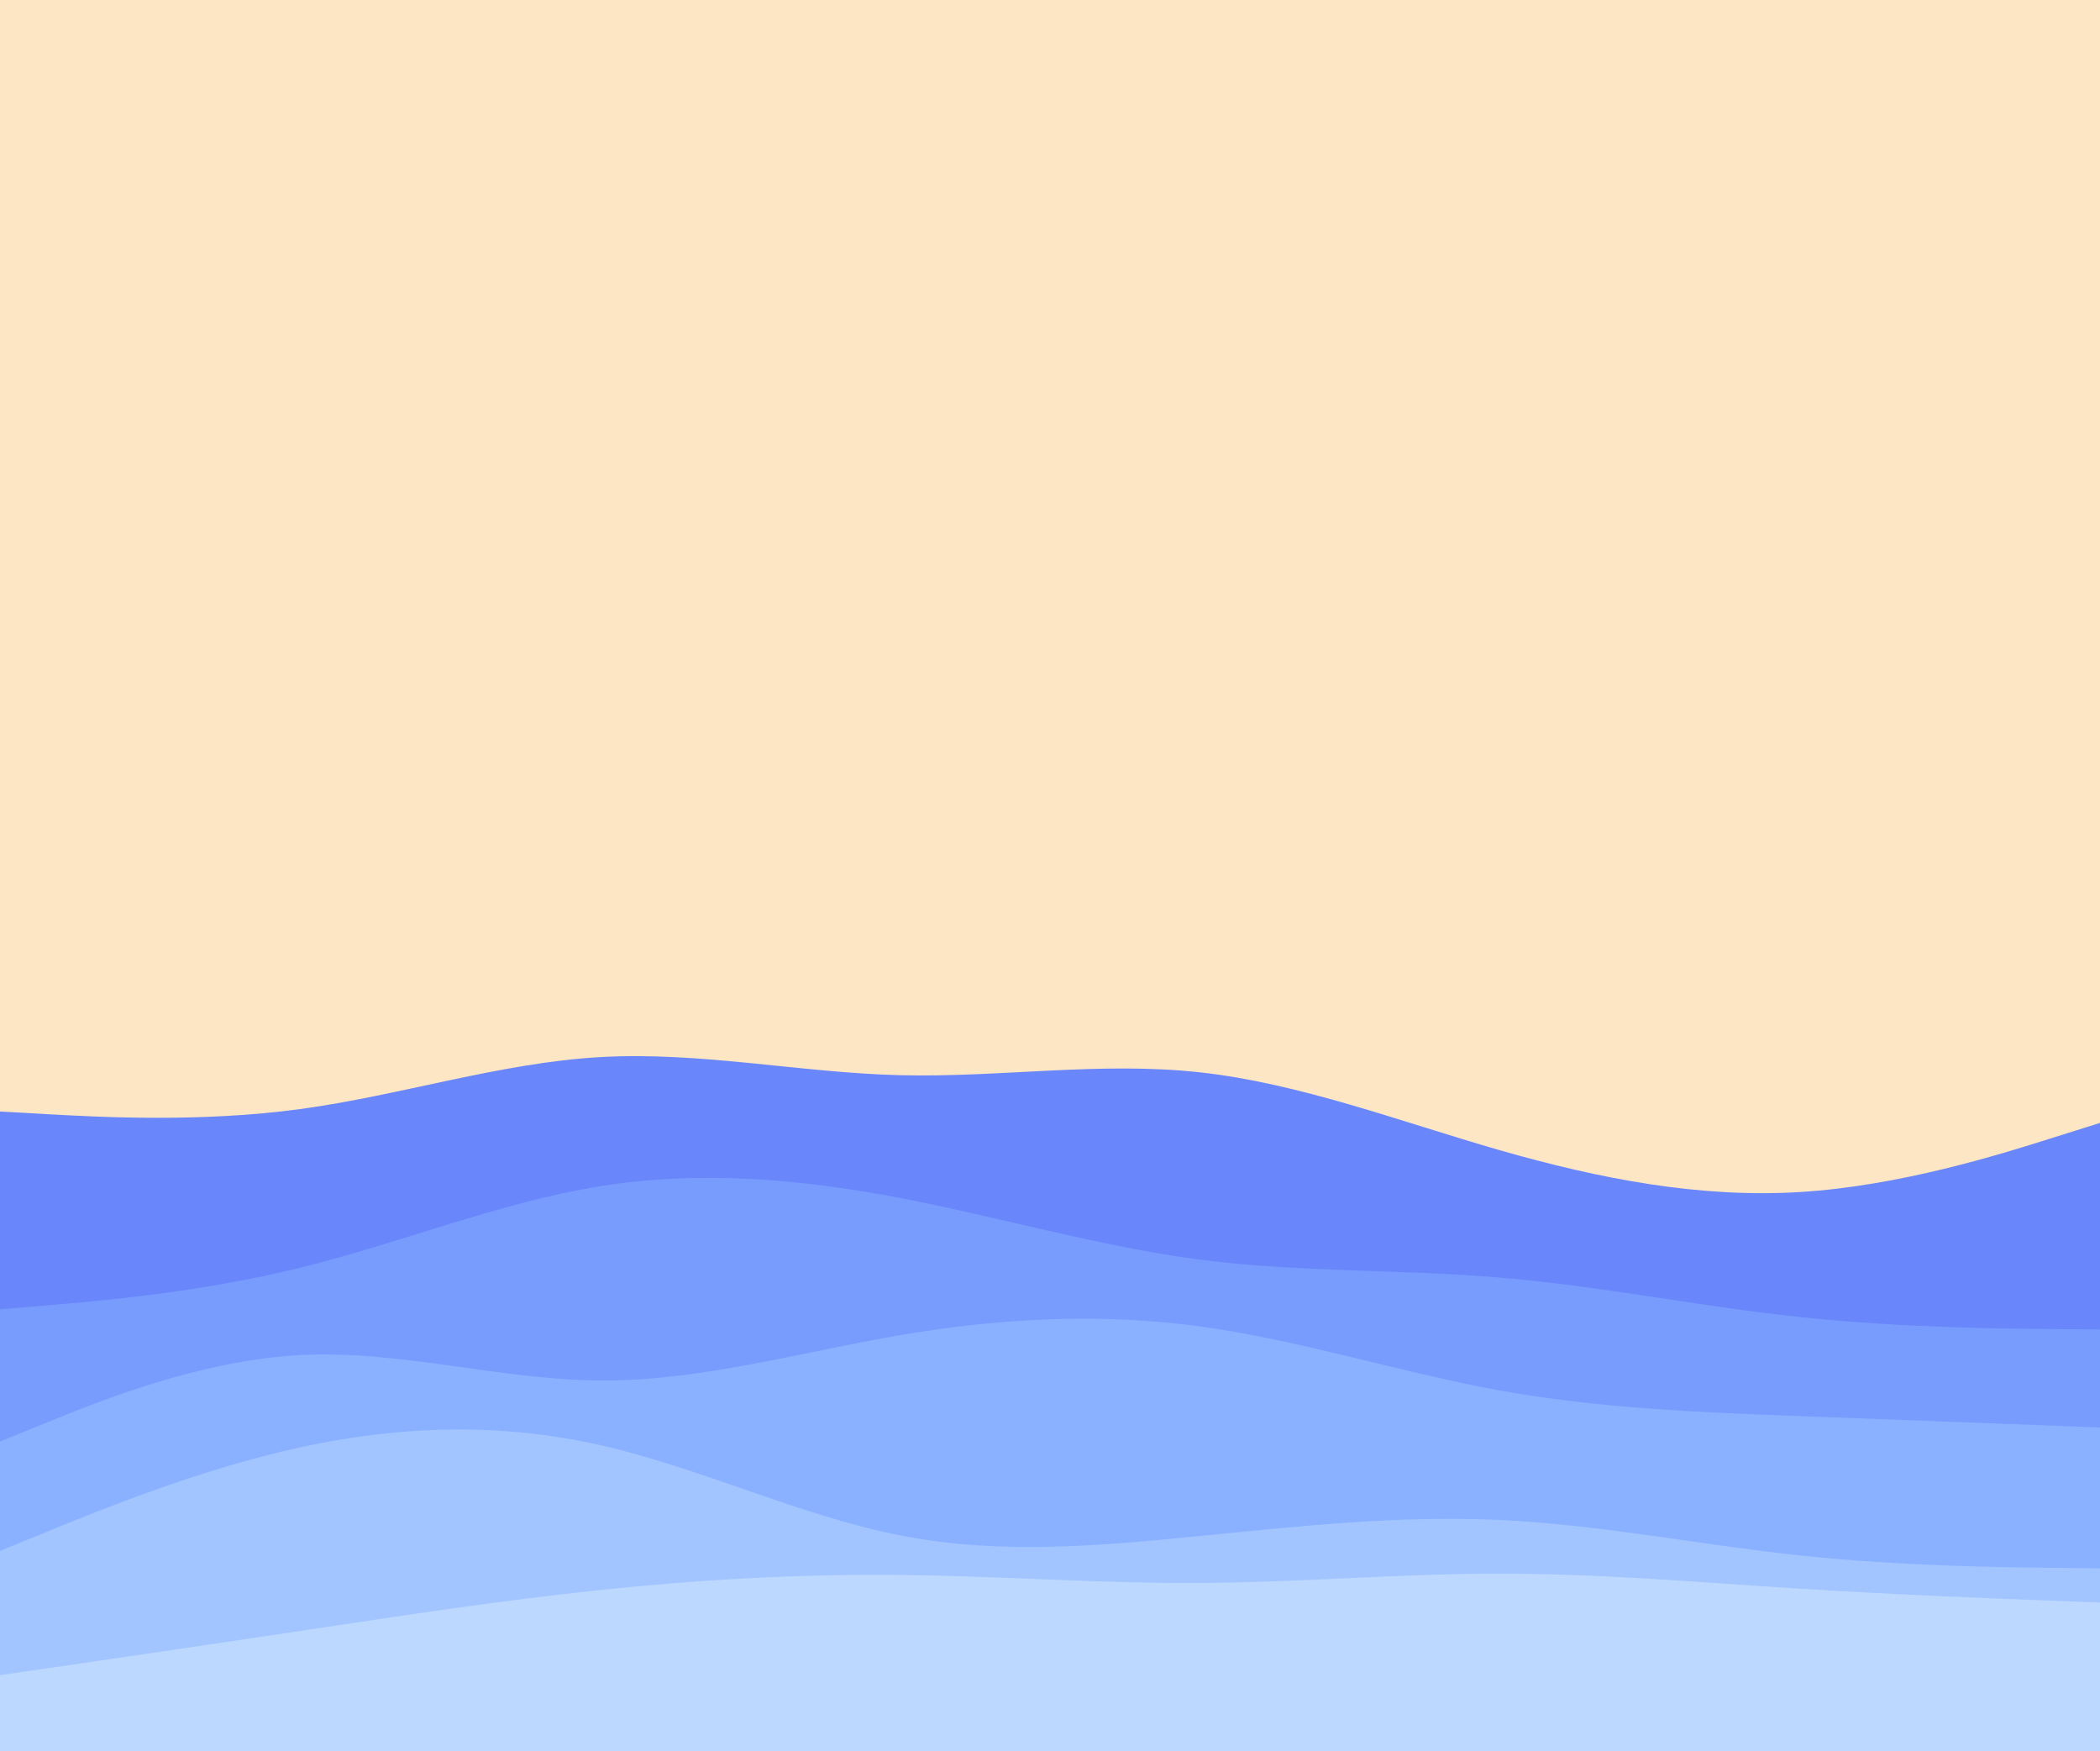
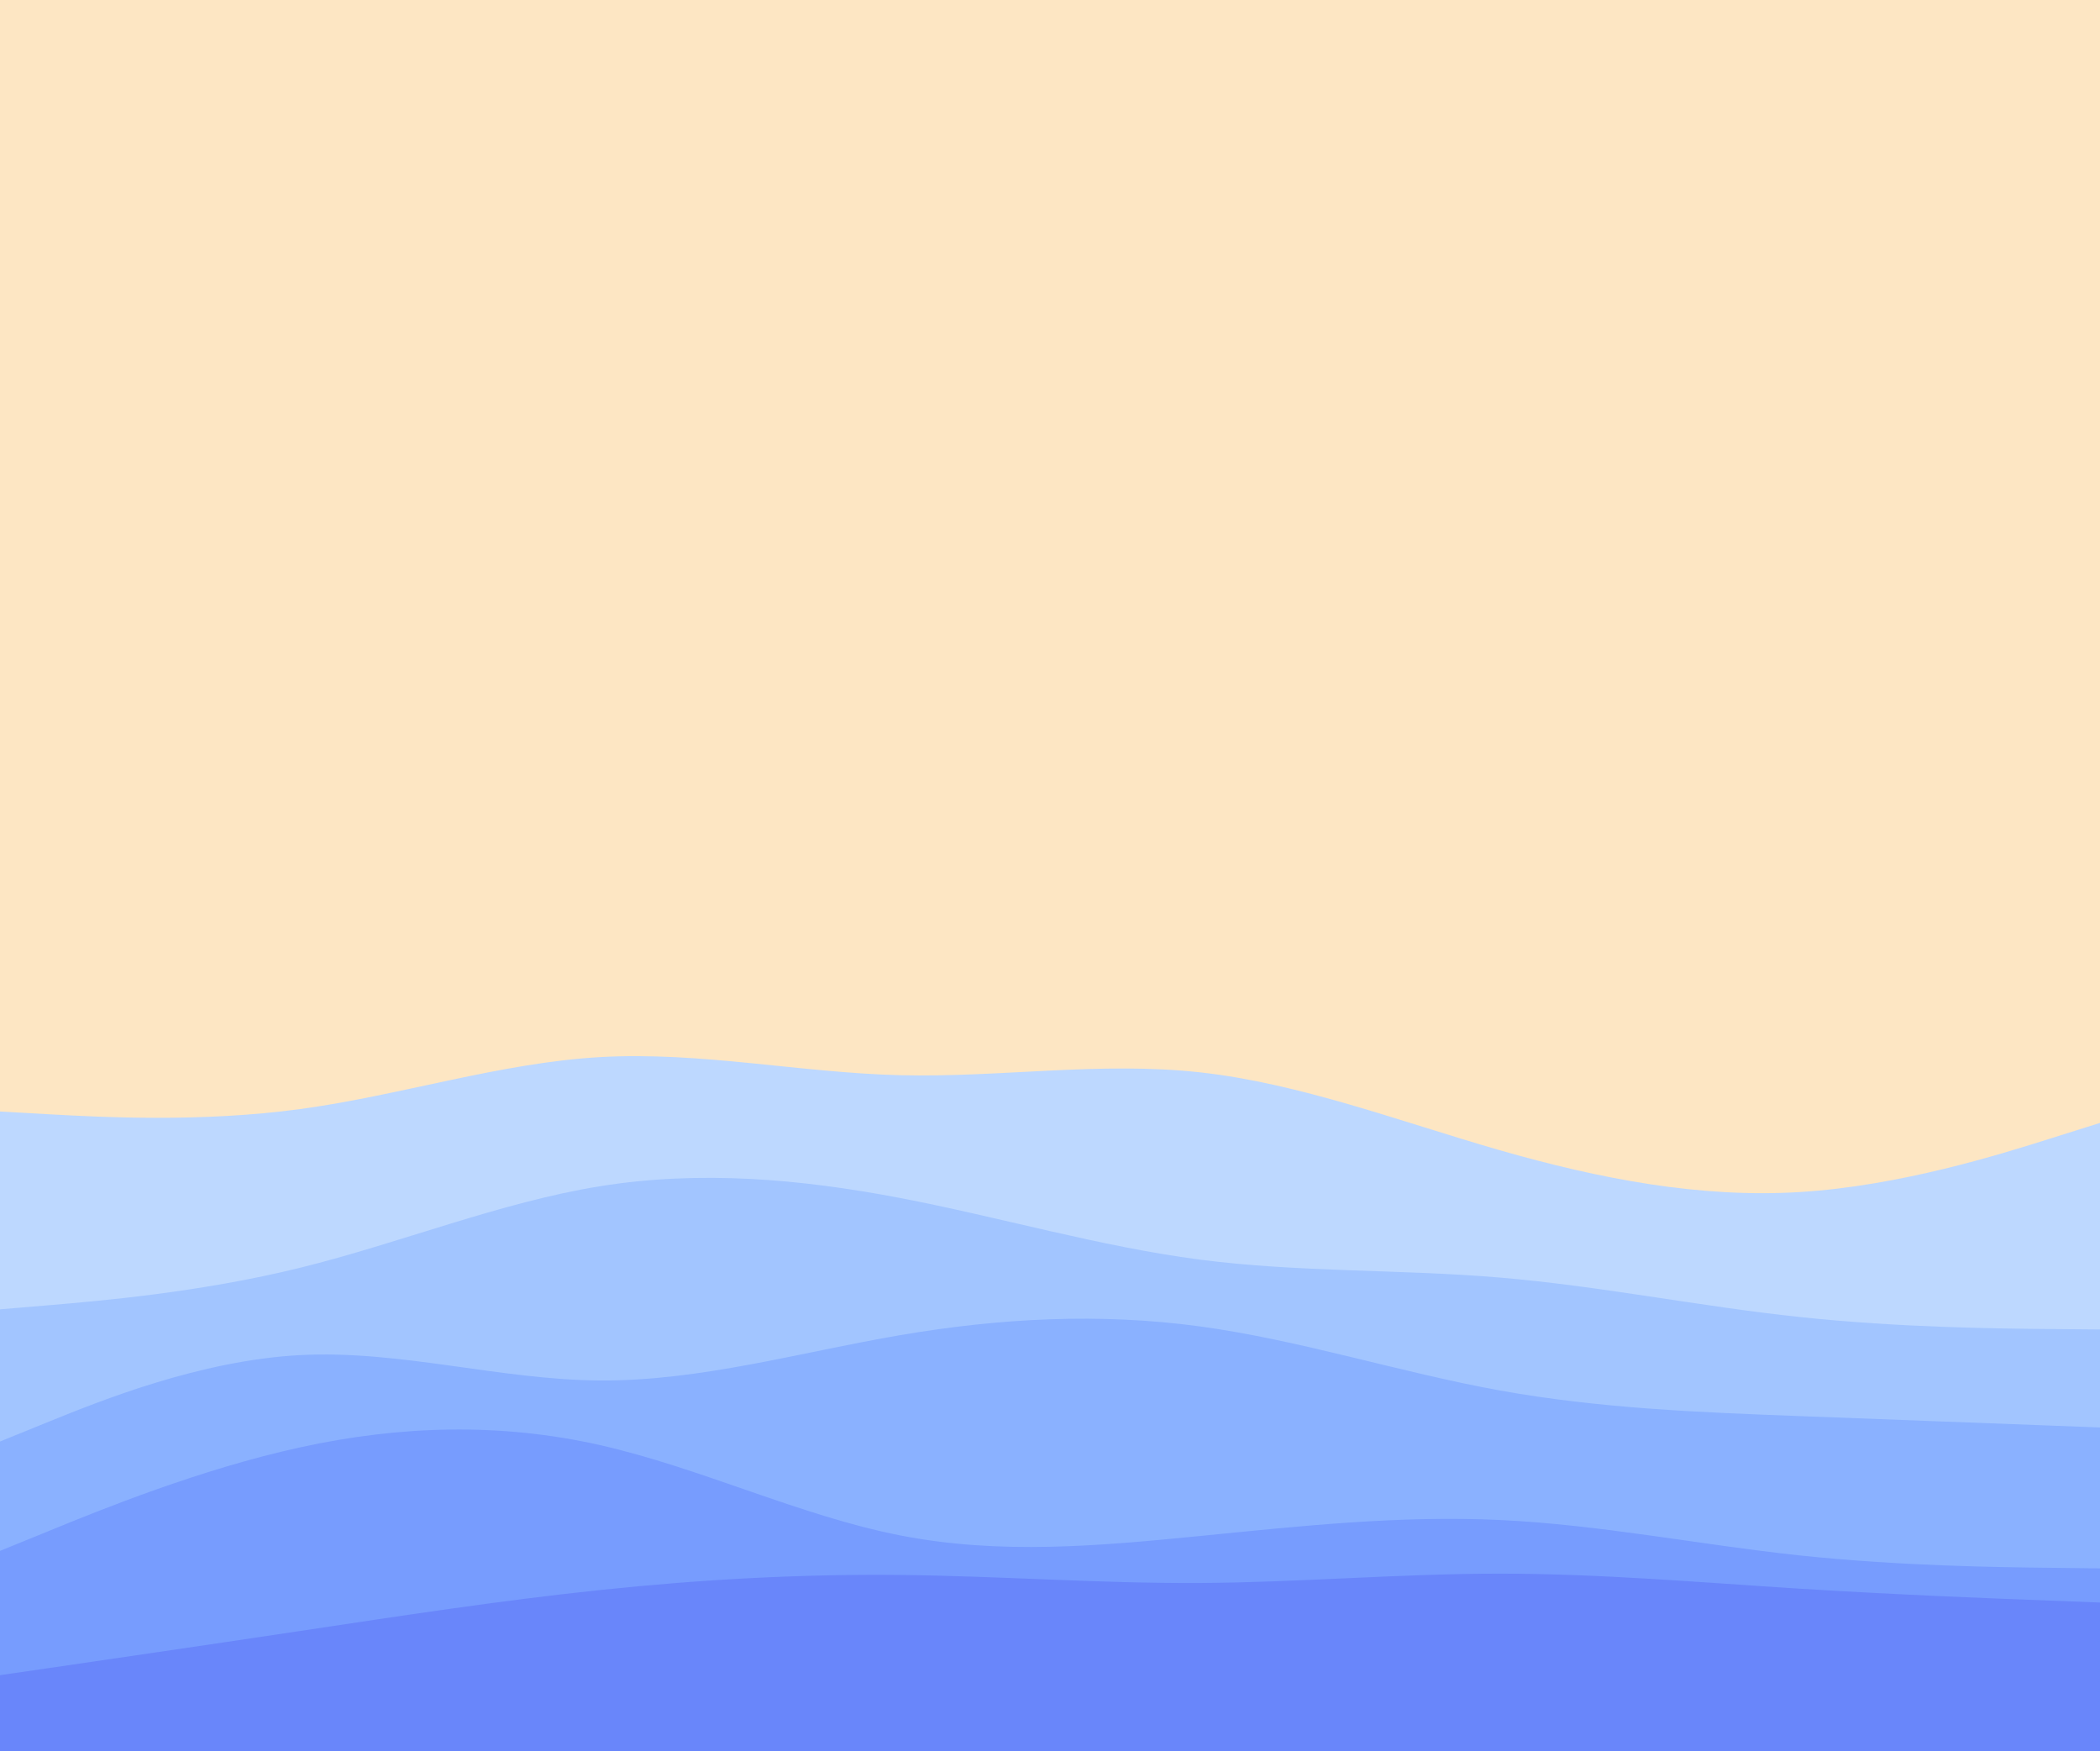
<svg xmlns="http://www.w3.org/2000/svg" id="visual" viewBox="0 0 2400 2000" width="2400" height="2000" version="1.1">
  <rect x="0" y="0" width="2400" height="2000" fill="#fde6c3" />
-   <path d="M0 1270L57.2 1273.2C114.3 1276.3 228.7 1282.7 343 1267.2C457.3 1251.7 571.7 1214.3 686 1207.8C800.3 1201.3 914.7 1225.7 1028.8 1228.5C1143 1231.3 1257 1212.7 1371.2 1225.2C1485.3 1237.7 1599.7 1281.3 1714 1314.2C1828.3 1347 1942.7 1369 2057 1362C2171.3 1355 2285.7 1319 2342.8 1301L2400 1283L2400 2001L2342.8 2001C2285.7 2001 2171.3 2001 2057 2001C1942.7 2001 1828.3 2001 1714 2001C1599.7 2001 1485.3 2001 1371.2 2001C1257 2001 1143 2001 1028.8 2001C914.7 2001 800.3 2001 686 2001C571.7 2001 457.3 2001 343 2001C228.7 2001 114.3 2001 57.2 2001L0 2001Z" fill="#6986fa" />
-   <path d="M0 1496L57.2 1491.2C114.3 1486.3 228.7 1476.7 343 1448.5C457.3 1420.3 571.7 1373.7 686 1355.3C800.3 1337 914.7 1347 1028.8 1368.8C1143 1390.7 1257 1424.3 1371.2 1439.2C1485.3 1454 1599.7 1450 1714 1459.7C1828.3 1469.3 1942.7 1492.7 2057 1504.8C2171.3 1517 2285.7 1518 2342.8 1518.5L2400 1519L2400 2001L2342.8 2001C2285.7 2001 2171.3 2001 2057 2001C1942.7 2001 1828.3 2001 1714 2001C1599.7 2001 1485.3 2001 1371.2 2001C1257 2001 1143 2001 1028.8 2001C914.7 2001 800.3 2001 686 2001C571.7 2001 457.3 2001 343 2001C228.7 2001 114.3 2001 57.2 2001L0 2001Z" fill="#779cfe" />
+   <path d="M0 1270L57.2 1273.2C114.3 1276.3 228.7 1282.7 343 1267.2C457.3 1251.7 571.7 1214.3 686 1207.8C800.3 1201.3 914.7 1225.7 1028.8 1228.5C1143 1231.3 1257 1212.7 1371.2 1225.2C1485.3 1237.7 1599.7 1281.3 1714 1314.2C1828.3 1347 1942.7 1369 2057 1362C2171.3 1355 2285.7 1319 2342.8 1301L2400 1283L2400 2001L2342.8 2001C2285.7 2001 2171.3 2001 2057 2001C1942.7 2001 1828.3 2001 1714 2001C1599.7 2001 1485.3 2001 1371.2 2001C1257 2001 1143 2001 1028.8 2001C914.7 2001 800.3 2001 686 2001C571.7 2001 457.3 2001 343 2001C228.7 2001 114.3 2001 57.2 2001L0 2001Z" fill="#bdd8ff" />
+   <path d="M0 1496L57.2 1491.2C114.3 1486.3 228.7 1476.7 343 1448.5C457.3 1420.3 571.7 1373.7 686 1355.3C800.3 1337 914.7 1347 1028.8 1368.8C1143 1390.7 1257 1424.3 1371.2 1439.2C1485.3 1454 1599.7 1450 1714 1459.7C1828.3 1469.3 1942.7 1492.7 2057 1504.8C2171.3 1517 2285.7 1518 2342.8 1518.5L2400 1519L2400 2001L2342.8 2001C2285.7 2001 2171.3 2001 2057 2001C1942.7 2001 1828.3 2001 1714 2001C1599.7 2001 1485.3 2001 1371.2 2001C1257 2001 1143 2001 1028.8 2001C914.7 2001 800.3 2001 686 2001C571.7 2001 457.3 2001 343 2001C228.7 2001 114.3 2001 57.2 2001L0 2001Z" fill="#a2c5ff" />
  <path d="M0 1647L57.2 1623.8C114.3 1600.7 228.7 1554.3 343 1548.3C457.3 1542.3 571.7 1576.7 686 1577.3C800.3 1578 914.7 1545 1028.8 1525.5C1143 1506 1257 1500 1371.2 1515.5C1485.3 1531 1599.7 1568 1714 1588.7C1828.3 1609.3 1942.7 1613.7 2057 1618C2171.3 1622.3 2285.7 1626.7 2342.8 1628.8L2400 1631L2400 2001L2342.8 2001C2285.7 2001 2171.3 2001 2057 2001C1942.7 2001 1828.3 2001 1714 2001C1599.7 2001 1485.3 2001 1371.2 2001C1257 2001 1143 2001 1028.8 2001C914.7 2001 800.3 2001 686 2001C571.7 2001 457.3 2001 343 2001C228.7 2001 114.3 2001 57.2 2001L0 2001Z" fill="#8ab1ff" />
-   <path d="M0 1772L57.2 1748.7C114.3 1725.3 228.7 1678.7 343 1653.7C457.3 1628.7 571.7 1625.3 686 1651.2C800.3 1677 914.7 1732 1028.8 1754.3C1143 1776.7 1257 1766.3 1371.2 1755C1485.3 1743.7 1599.7 1731.3 1714 1736.7C1828.3 1742 1942.7 1765 2057 1777.2C2171.3 1789.3 2285.7 1790.7 2342.8 1791.3L2400 1792L2400 2001L2342.8 2001C2285.7 2001 2171.3 2001 2057 2001C1942.7 2001 1828.3 2001 1714 2001C1599.7 2001 1485.3 2001 1371.2 2001C1257 2001 1143 2001 1028.8 2001C914.7 2001 800.3 2001 686 2001C571.7 2001 457.3 2001 343 2001C228.7 2001 114.3 2001 57.2 2001L0 2001Z" fill="#a2c5ff" />
-   <path d="M0 1914L57.2 1905.7C114.3 1897.3 228.7 1880.7 343 1863.5C457.3 1846.3 571.7 1828.7 686 1816.7C800.3 1804.7 914.7 1798.3 1028.8 1799.5C1143 1800.7 1257 1809.3 1371.2 1808.7C1485.3 1808 1599.7 1798 1714 1798C1828.3 1798 1942.7 1808 2057 1815.2C2171.3 1822.3 2285.7 1826.7 2342.8 1828.8L2400 1831L2400 2001L2342.8 2001C2285.7 2001 2171.3 2001 2057 2001C1942.7 2001 1828.3 2001 1714 2001C1599.7 2001 1485.3 2001 1371.2 2001C1257 2001 1143 2001 1028.8 2001C914.7 2001 800.3 2001 686 2001C571.7 2001 457.3 2001 343 2001C228.7 2001 114.3 2001 57.2 2001L0 2001Z" fill="#bdd8ff" />
+   <path d="M0 1772L57.2 1748.7C114.3 1725.3 228.7 1678.7 343 1653.7C457.3 1628.7 571.7 1625.3 686 1651.2C800.3 1677 914.7 1732 1028.8 1754.3C1143 1776.7 1257 1766.3 1371.2 1755C1485.3 1743.7 1599.7 1731.3 1714 1736.7C1828.3 1742 1942.7 1765 2057 1777.2C2171.3 1789.3 2285.7 1790.7 2342.8 1791.3L2400 1792L2400 2001L2342.8 2001C2285.7 2001 2171.3 2001 2057 2001C1942.7 2001 1828.3 2001 1714 2001C1599.7 2001 1485.3 2001 1371.2 2001C1257 2001 1143 2001 1028.8 2001C914.7 2001 800.3 2001 686 2001C571.7 2001 457.3 2001 343 2001C228.7 2001 114.3 2001 57.2 2001L0 2001Z" fill="#779cfe" />
+   <path d="M0 1914L57.2 1905.7C114.3 1897.3 228.7 1880.7 343 1863.5C457.3 1846.3 571.7 1828.7 686 1816.7C800.3 1804.7 914.7 1798.3 1028.8 1799.5C1143 1800.7 1257 1809.3 1371.2 1808.7C1485.3 1808 1599.7 1798 1714 1798C1828.3 1798 1942.7 1808 2057 1815.2C2171.3 1822.3 2285.7 1826.7 2342.8 1828.8L2400 1831L2400 2001L2342.8 2001C2285.7 2001 2171.3 2001 2057 2001C1942.7 2001 1828.3 2001 1714 2001C1599.7 2001 1485.3 2001 1371.2 2001C1257 2001 1143 2001 1028.8 2001C914.7 2001 800.3 2001 686 2001C571.7 2001 457.3 2001 343 2001C228.7 2001 114.3 2001 57.2 2001L0 2001Z" fill="#6986fa" />
</svg>
